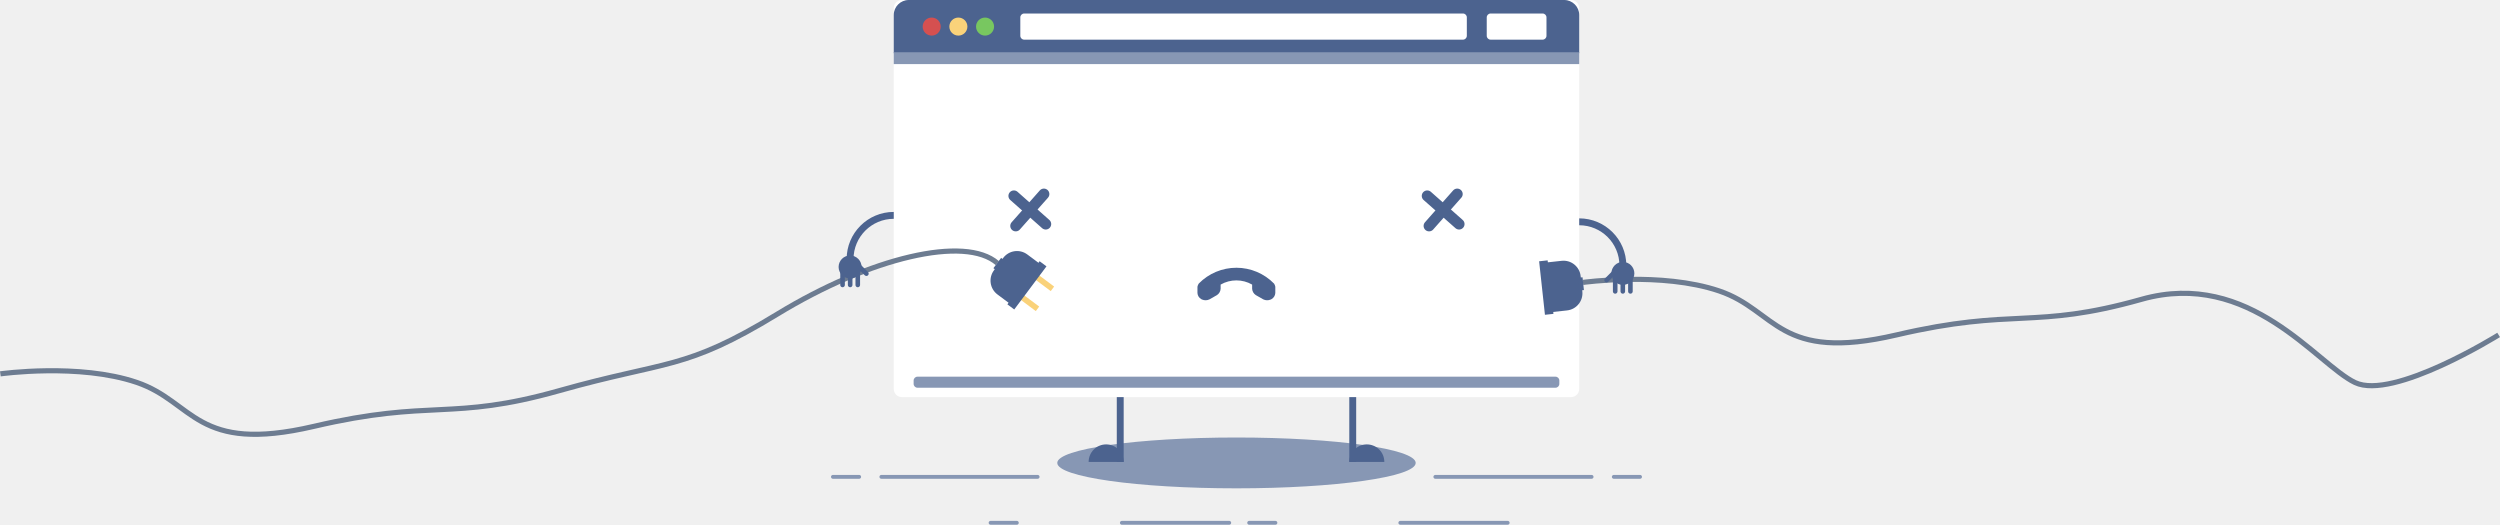
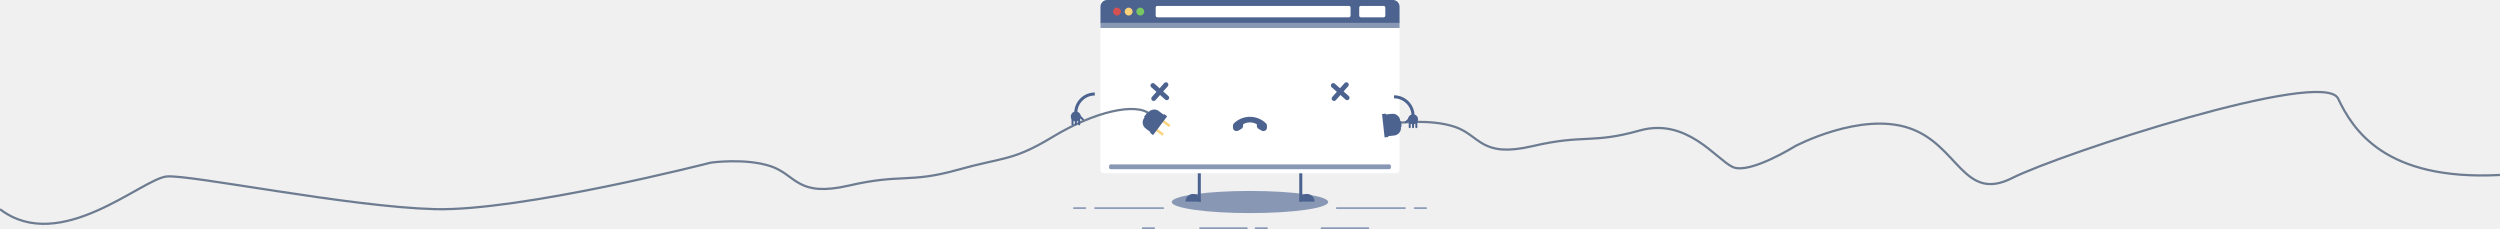
- <svg xmlns="http://www.w3.org/2000/svg" width="1941.475" height="407.503" viewBox="0 0 1941.475 407.503">
+ <svg xmlns="http://www.w3.org/2000/svg" version="1.1" id="Слой_1" x="0px" y="0px" viewBox="0 0 4448.8 407.5" style="enable-background:new 0 0 4448.8 407.5;" xml:space="preserve">
+   <style type="text/css">
+ 	.st0{fill:#8797B4;}
+ 	.st1{fill:#FFFFFF;}
+ 	.st2{fill:#4C638F;}
+ 	.st3{fill:#D55050;}
+ 	.st4{fill:#FAD27A;}
+ 	.st5{fill:#78C760;}
+ 	.st6{fill:none;stroke:#4C638F;stroke-width:8.5;stroke-linecap:round;stroke-miterlimit:10;}
+ 	.st7{fill:none;stroke:#8797B4;stroke-width:3;stroke-linecap:round;stroke-miterlimit:10;}
+ 	.st8{fill:none;stroke:#6D7C91;stroke-width:4;}
+ </style>
  <g id="OBJECTS" transform="translate(567.428 -340.563)">
-     <g id="Group_34" data-name="Group 34" transform="translate(79.417 340.563)">
-       <path id="Path_1449" data-name="Path 1449" d="M452.6,401.864c0,10.9-62.311,19.737-139.179,19.737s-139.179-8.837-139.179-19.737,62.312-19.741,139.179-19.741S452.6,390.962,452.6,401.864Z" transform="translate(-0.028 -42.363)" fill="#8797b4" />
-       <g id="Group_32" data-name="Group 32" transform="translate(4.404)">
-         <g id="Group_6" data-name="Group 6" transform="translate(42.825)">
-           <path id="Rectangle_3" data-name="Rectangle 3" d="M6.346,0H525.987a6.345,6.345,0,0,1,6.345,6.345V302.053a6.345,6.345,0,0,1-6.345,6.345H6.346A6.346,6.346,0,0,1,0,302.053V6.346A6.346,6.346,0,0,1,6.346,0Z" fill="#fff" />
-           <path id="Path_1450" data-name="Path 1450" d="M625.8,197.19H116.781a11.691,11.691,0,0,0-11.657,11.657v29.634H637.456V208.847A11.691,11.691,0,0,0,625.8,197.19Z" transform="translate(-105.124 -197.189)" fill="#4c638f" />
-           <rect id="Rectangle_4" data-name="Rectangle 4" width="532.332" height="9.197" transform="translate(0 40.58)" fill="#8797b4" />
-           <rect id="Rectangle_5" data-name="Rectangle 5" width="346.759" height="20.308" rx="3" transform="translate(98.29 10.492)" fill="#fff" />
-           <rect id="Rectangle_6" data-name="Rectangle 6" width="46.391" height="20.308" rx="3" transform="translate(460.513 10.492)" fill="#fff" />
-           <path id="Path_1451" data-name="Path 1451" d="M131.362,211.619a7.007,7.007,0,1,1-7.009-7.005A7.008,7.008,0,0,1,131.362,211.619Z" transform="translate(-94.89 -190.974)" fill="#d55050" />
-           <path id="Path_1452" data-name="Path 1452" d="M142.64,211.619a7.006,7.006,0,1,1-7.007-7.005A7.008,7.008,0,0,1,142.64,211.619Z" transform="translate(-85.446 -190.974)" fill="#fad27a" />
-           <path id="Path_1453" data-name="Path 1453" d="M153.919,211.619a7.006,7.006,0,1,1-7.005-7.005A7.006,7.006,0,0,1,153.919,211.619Z" transform="translate(-76.004 -190.974)" fill="#78c760" />
+     <g id="Group_34" transform="translate(79.417 340.563)">
+       <path id="Path_1449" class="st0" d="M1716.7,359.5c0,10.9-62.3,19.7-139.2,19.7c-76.9,0-139.2-8.8-139.2-19.7    s62.3-19.7,139.2-19.7C1654.4,339.8,1716.7,348.6,1716.7,359.5z" />
+       <g id="Group_32" transform="translate(4.404)">
+         <g id="Group_6" transform="translate(42.825)">
+           <path id="Rectangle_3" class="st1" d="M1270.5,0h519.6c3.5,0,6.3,2.8,6.3,6.3v295.7c0,3.5-2.8,6.3-6.3,6.3h-519.6      c-3.5,0-6.3-2.8-6.3-6.3V6.3C1264.2,2.8,1267,0,1270.5,0C1270.5,0,1270.5,0,1270.5,0z" />
+           <path id="Path_1450" class="st2" d="M1784.9,0h-509c-6.4,0-11.6,5.2-11.7,11.7v29.6h532.3V11.7C1796.5,5.2,1791.3,0,1784.9,0z" />
+           <rect id="Rectangle_4" x="1264.2" y="40.6" class="st0" width="532.3" height="9.2" />
+           <path id="Rectangle_5" class="st1" d="M1365.5,10.5h340.8c1.7,0,3,1.3,3,3v14.3c0,1.7-1.3,3-3,3h-340.8c-1.7,0-3-1.3-3-3V13.5      C1362.5,11.8,1363.8,10.5,1365.5,10.5z" />
+           <path id="Rectangle_6" class="st1" d="M1727.7,10.5h40.4c1.7,0,3,1.3,3,3v14.3c0,1.7-1.3,3-3,3h-40.4c-1.7,0-3-1.3-3-3V13.5      C1724.7,11.8,1726,10.5,1727.7,10.5z" />
+           <path id="Path_1451" class="st3" d="M1300.6,20.6c0,3.9-3.1,7-7,7c-3.9,0-7-3.1-7-7c0-3.9,3.1-7,7-7      C1297.5,13.6,1300.6,16.8,1300.6,20.6z" />
+           <path id="Path_1452" class="st4" d="M1321.4,20.6c0,3.9-3.1,7-7,7c-3.9,0-7-3.1-7-7c0-3.9,3.1-7,7-7      C1318.2,13.6,1321.4,16.8,1321.4,20.6z" />
+           <path id="Path_1453" class="st5" d="M1342.1,20.6c0,3.9-3.1,7-7,7s-7-3.1-7-7c0-3.9,3.1-7,7-7c0,0,0,0,0,0      C1339,13.6,1342.1,16.8,1342.1,20.6z" />
        </g>
-         <rect id="Rectangle_7" data-name="Rectangle 7" width="501.455" height="8.585" rx="3" transform="translate(58.264 292.522)" fill="#8797b4" />
-         <g id="Group_9" data-name="Group 9" transform="translate(136.131 150.706)">
-           <g id="Group_7" data-name="Group 7">
-             <line id="Line_1" data-name="Line 1" x1="24.723" y1="21.871" transform="translate(0 1.426)" fill="none" stroke="#4c638f" stroke-linecap="round" stroke-miterlimit="10" stroke-width="8.5" />
-             <line id="Line_2" data-name="Line 2" x1="21.871" y2="24.723" transform="translate(1.426)" fill="none" stroke="#4c638f" stroke-linecap="round" stroke-miterlimit="10" stroke-width="8.5" />
+         <path id="Rectangle_7" class="st0" d="M1325.4,292.5h495.5c1.7,0,3,1.3,3,3v2.6c0,1.7-1.3,3-3,3h-495.5c-1.7,0-3-1.3-3-3v-2.6     C1322.4,293.9,1323.8,292.5,1325.4,292.5z" />
+         <g id="Group_9" transform="translate(136.131 150.706)">
+           <g id="Group_7">
+             <line id="Line_1" class="st6" x1="1288.9" y1="23.3" x2="1264.2" y2="1.4" />
+             <line id="Line_2" class="st6" x1="1287.5" y1="0" x2="1265.6" y2="24.7" />
          </g>
-           <g id="Group_8" data-name="Group 8" transform="translate(320.995)">
-             <line id="Line_3" data-name="Line 3" x1="24.723" y1="21.871" transform="translate(0 1.426)" fill="none" stroke="#4c638f" stroke-linecap="round" stroke-miterlimit="10" stroke-width="8.5" />
-             <line id="Line_4" data-name="Line 4" x1="21.871" y2="24.723" transform="translate(1.426)" fill="none" stroke="#4c638f" stroke-linecap="round" stroke-miterlimit="10" stroke-width="8.5" />
+           <g id="Group_8" transform="translate(320.995)">
+             <line id="Line_3" class="st6" x1="1288.9" y1="23.3" x2="1264.2" y2="1.4" />
+             <line id="Line_4" class="st6" x1="1287.5" y1="0" x2="1265.6" y2="24.7" />
          </g>
        </g>
-         <g id="Group_272" data-name="Group 272" transform="translate(0 169.576)">
-           <path id="Path_1479" data-name="Path 1479" d="M2030.61-35.445c-24.988-21.792-98.5-4.559-170.851,39.555S1774.421,39.834,1690.2,63.626s-98.385,6.159-190.371,27.678-92.777-18.949-137.613-34.152-105.863-6.621-105.863-6.621" transform="translate(-1907.324 70.228)" fill="none" stroke="#6d7c91" stroke-width="4" />
-           <g id="Group_17" data-name="Group 17" transform="translate(0 -5)">
-             <g id="Group_10" data-name="Group 10" transform="translate(6.246)">
-               <path id="Path_1454" data-name="Path 1454" d="M90.566,326.07H85.214a36.62,36.62,0,0,1,36.579-36.579v5.354A31.261,31.261,0,0,0,90.566,326.07Z" transform="translate(-85.214 -289.491)" fill="#4c638f" />
+         <g id="Group_31" transform="translate(194.174 308.398)">
+           <g id="Group_28">
+             <g id="Group_27" transform="translate(21.858)">
+               <rect id="Rectangle_8" x="1264.2" y="0" class="st2" width="5.4" height="50.3" />
            </g>
-             <g id="Group_11" data-name="Group 11" transform="translate(0 33.825)">
-               <path id="Path_1455" data-name="Path 1455" d="M99.657,316.823a8.921,8.921,0,1,1-8.921-8.921A8.921,8.921,0,0,1,99.657,316.823Z" transform="translate(-81.814 -307.902)" fill="#4c638f" />
+             <path id="Path_1466" class="st2" d="M1291.4,50.3c0-7.5-6.1-13.6-13.6-13.6c-7.5,0-13.6,6.1-13.6,13.6H1291.4z" />
+           </g>
+           <g id="Group_30" transform="translate(202.422)">
+             <g id="Group_29">
+               <rect id="Rectangle_9" x="1264.2" y="0" class="st2" width="5.4" height="50.3" />
            </g>
-             <g id="Group_12" data-name="Group 12" transform="translate(7.193 44.385)">
-               <path id="Path_1456" data-name="Path 1456" d="M87.513,327.773a1.786,1.786,0,0,1-1.784-1.784V315.436a1.785,1.785,0,1,1,3.57,0v10.553A1.785,1.785,0,0,1,87.513,327.773Z" transform="translate(-85.729 -313.65)" fill="#4c638f" />
-             </g>
-             <g id="Group_15" data-name="Group 15" transform="translate(1.284 44.385)">
-               <g id="Group_13" data-name="Group 13" transform="translate(11.819)">
-                 <path id="Path_1457" data-name="Path 1457" d="M90.732,327.773a1.786,1.786,0,0,1-1.786-1.784V315.436a1.785,1.785,0,1,1,3.57,0v10.553A1.783,1.783,0,0,1,90.732,327.773Z" transform="translate(-88.946 -313.65)" fill="#4c638f" />
-               </g>
-               <g id="Group_14" data-name="Group 14">
-                 <path id="Path_1458" data-name="Path 1458" d="M84.3,327.773a1.783,1.783,0,0,1-1.782-1.784V315.436a1.784,1.784,0,1,1,3.568,0v10.553A1.785,1.785,0,0,1,84.3,327.773Z" transform="translate(-82.513 -313.65)" fill="#4c638f" />
-               </g>
-             </g>
-             <g id="Group_16" data-name="Group 16" transform="translate(12.329 38.708)">
-               <path id="Path_1459" data-name="Path 1459" d="M97.772,321.593a1.782,1.782,0,0,1-1.264-.524l-7.459-7.463a1.784,1.784,0,0,1,2.522-2.524l7.461,7.463a1.786,1.786,0,0,1-1.26,3.048Z" transform="translate(-88.525 -310.56)" fill="#4c638f" />
-             </g>
-           </g>
-           <path id="Path_1476" data-name="Path 1476" d="M1967.491,91.3s-81.869,51.055-111.5,36.988S1774.421,39.834,1690.2,63.626s-98.385,6.159-190.371,27.678-92.777-18.949-137.613-34.152-105.863-6.621-105.863-6.621" transform="translate(-678.324 -0.772)" fill="none" stroke="#6d7c91" stroke-width="4" />
-           <g id="Group_25" data-name="Group 25" transform="translate(575.157)">
-             <g id="Group_18" data-name="Group 18">
-               <path id="Path_1460" data-name="Path 1460" d="M431.455,326.07H426.1a31.26,31.26,0,0,0-31.225-31.225v-5.354A36.621,36.621,0,0,1,431.455,326.07Z" transform="translate(-394.876 -289.491)" fill="#4c638f" />
-             </g>
-             <g id="Group_19" data-name="Group 19" transform="translate(24.98 33.825)">
-               <path id="Path_1461" data-name="Path 1461" d="M408.473,316.823a8.921,8.921,0,1,0,8.922-8.921A8.92,8.92,0,0,0,408.473,316.823Z" transform="translate(-408.473 -307.902)" fill="#4c638f" />
-             </g>
-             <g id="Group_20" data-name="Group 20" transform="translate(32.063 44.385)">
-               <path id="Path_1462" data-name="Path 1462" d="M414.112,327.773a1.783,1.783,0,0,1-1.784-1.784V315.436a1.784,1.784,0,1,1,3.568,0v10.553A1.783,1.783,0,0,1,414.112,327.773Z" transform="translate(-412.328 -313.65)" fill="#4c638f" />
-             </g>
-             <g id="Group_23" data-name="Group 23" transform="translate(26.151 44.385)">
-               <g id="Group_21" data-name="Group 21">
-                 <path id="Path_1463" data-name="Path 1463" d="M410.9,327.773a1.785,1.785,0,0,1-1.786-1.784V315.436a1.785,1.785,0,1,1,3.57,0v10.553A1.785,1.785,0,0,1,410.9,327.773Z" transform="translate(-409.11 -313.65)" fill="#4c638f" />
-               </g>
-               <g id="Group_22" data-name="Group 22" transform="translate(11.822)">
-                 <path id="Path_1464" data-name="Path 1464" d="M417.329,327.773a1.783,1.783,0,0,1-1.784-1.784V315.436a1.784,1.784,0,1,1,3.568,0v10.553A1.783,1.783,0,0,1,417.329,327.773Z" transform="translate(-415.545 -313.65)" fill="#4c638f" />
-               </g>
-             </g>
-             <g id="Group_24" data-name="Group 24" transform="translate(19.465 38.708)">
-               <path id="Path_1465" data-name="Path 1465" d="M407.255,321.593a1.786,1.786,0,0,1-1.26-3.048l7.463-7.463a1.784,1.784,0,0,1,2.522,2.524l-7.463,7.463A1.781,1.781,0,0,1,407.255,321.593Z" transform="translate(-405.471 -310.56)" fill="#4c638f" />
-             </g>
-           </g>
-         </g>
-         <g id="Group_31" data-name="Group 31" transform="translate(194.174 308.398)">
-           <g id="Group_28" data-name="Group 28">
-             <g id="Group_27" data-name="Group 27" transform="translate(21.858)">
-               <rect id="Rectangle_8" data-name="Rectangle 8" width="5.354" height="50.32" fill="#4c638f" />
-             </g>
-             <path id="Path_1466" data-name="Path 1466" d="M214.715,398.642a13.605,13.605,0,1,0-27.211,0Z" transform="translate(-187.504 -348.323)" fill="#4c638f" />
-           </g>
-           <g id="Group_30" data-name="Group 30" transform="translate(202.422)">
-             <g id="Group_29" data-name="Group 29">
-               <rect id="Rectangle_9" data-name="Rectangle 9" width="5.354" height="50.32" fill="#4c638f" />
-             </g>
-             <path id="Path_1467" data-name="Path 1467" d="M297.684,398.642a13.605,13.605,0,1,1,27.211,0Z" transform="translate(-297.683 -348.323)" fill="#4c638f" />
+             <path id="Path_1467" class="st2" d="M1264.2,50.3c0-7.5,6.1-13.6,13.6-13.6c7.5,0,13.6,6.1,13.6,13.6H1264.2z" />
          </g>
        </g>
      </g>
-       <g id="Group_33" data-name="Group 33" transform="translate(0 370.316)">
-         <line id="Line_6" data-name="Line 6" x1="121.336" transform="translate(37.623)" fill="none" stroke="#8797b4" stroke-linecap="round" stroke-miterlimit="10" stroke-width="3" />
-         <line id="Line_7" data-name="Line 7" x1="20.374" fill="none" stroke="#8797b4" stroke-linecap="round" stroke-miterlimit="10" stroke-width="3" />
-         <line id="Line_8" data-name="Line 8" x2="121.336" transform="translate(467.831 0.003)" fill="none" stroke="#8797b4" stroke-linecap="round" stroke-miterlimit="10" stroke-width="3" />
-         <line id="Line_9" data-name="Line 9" x2="83.367" transform="translate(224.39 35.687)" fill="none" stroke="#8797b4" stroke-linecap="round" stroke-miterlimit="10" stroke-width="3" />
-         <line id="Line_10" data-name="Line 10" x2="20.374" transform="translate(606.416 0.003)" fill="none" stroke="#8797b4" stroke-linecap="round" stroke-miterlimit="10" stroke-width="3" />
-         <line id="Line_11" data-name="Line 11" x2="20.374" transform="translate(323.256 35.687)" fill="none" stroke="#8797b4" stroke-linecap="round" stroke-miterlimit="10" stroke-width="3" />
-         <line id="Line_12" data-name="Line 12" x1="83.37" transform="translate(440.634 35.687)" fill="none" stroke="#8797b4" stroke-linecap="round" stroke-miterlimit="10" stroke-width="3" />
-         <line id="Line_13" data-name="Line 13" x1="20.373" transform="translate(122.437 35.687)" fill="none" stroke="#8797b4" stroke-linecap="round" stroke-miterlimit="10" stroke-width="3" />
+       <g id="Group_33" transform="translate(0 370.316)">
+         <line id="Line_6" class="st7" x1="1423.1" y1="0" x2="1301.8" y2="0" />
+         <line id="Line_7" class="st7" x1="1284.5" y1="0" x2="1264.2" y2="0" />
+         <line id="Line_8" class="st7" x1="1732" y1="0" x2="1853.3" y2="0" />
+         <line id="Line_9" class="st7" x1="1488.6" y1="35.7" x2="1571.9" y2="35.7" />
+         <line id="Line_10" class="st7" x1="1870.6" y1="0" x2="1891" y2="0" />
+         <line id="Line_11" class="st7" x1="1587.4" y1="35.7" x2="1607.8" y2="35.7" />
+         <line id="Line_12" class="st7" x1="1788.2" y1="35.7" x2="1704.8" y2="35.7" />
+         <line id="Line_13" class="st7" x1="1407" y1="35.7" x2="1386.6" y2="35.7" />
      </g>
    </g>
    <g id="phone-call-auricular-symbol-in-black" transform="translate(427.197 566.005) rotate(135)">
-       <path id="Path_428" data-name="Path 428" d="M48.518,38.842l-.243-.731a6.852,6.852,0,0,0-4.188-3.958l-6.4-1.749A6.274,6.274,0,0,0,32.2,33.837l-2.317,2.317a24.581,24.581,0,0,1-17.3-17.3L14.9,16.537a6.268,6.268,0,0,0,1.433-5.481L14.59,4.65A6.845,6.845,0,0,0,10.629.465L9.9.219A5.811,5.811,0,0,0,4.484,1.5L1.018,4.966A6.466,6.466,0,0,0,0,7.35,40.913,40.913,0,0,0,41.285,48.728a6.44,6.44,0,0,0,2.49-1.006l3.466-3.467A5.811,5.811,0,0,0,48.518,38.842Z" fill="#4c638f" />
+       <path id="Path_428" class="st2" d="M-845.4-855.1l-0.2-0.7c-0.7-1.9-2.3-3.3-4.2-4l-6.4-1.7c-2-0.4-4,0.1-5.5,1.4l-2.3,2.3    c-8.4-2.3-15-8.9-17.3-17.3l2.3-2.3c1.3-1.5,1.9-3.5,1.4-5.5l-1.7-6.4c-0.6-1.9-2.1-3.4-4-4.2l-0.7-0.2c-1.9-0.5-3.9,0-5.4,1.3    l-3.5,3.5c-0.5,0.7-0.8,1.5-1,2.4c-0.3,22.6,17.8,41.1,40.4,41.4c0.3,0,0.6,0,0.8,0c0.9-0.2,1.7-0.5,2.5-1l3.5-3.5    C-845.3-851.1-844.9-853.2-845.4-855.1z" />
    </g>
-     <g id="Group_269" data-name="Group 269" transform="translate(-594.503 509.367)">
-       <path id="Path_1478" data-name="Path 1478" d="M0,0H4.409V24.675H0Z" transform="translate(823.307 42.497) rotate(-53.235)" fill="#fad27a" />
-       <rect id="Rectangle_295" data-name="Rectangle 295" width="4.409" height="24.675" transform="translate(834.114 69.257) rotate(126.765)" fill="#fad27a" />
-       <rect id="Rectangle_296" data-name="Rectangle 296" width="6.651" height="41.79" transform="matrix(0.801, 0.599, -0.599, 0.801, 834.429, 34.066)" fill="#4c638f" />
-       <path id="Path_1474" data-name="Path 1474" d="M10.9,38.313,23.82,40.769,31.06,2.7,18.142.238A13.4,13.4,0,0,0,2.471,10.9L.239,22.642A13.4,13.4,0,0,0,10.9,38.313Z" transform="matrix(0.899, 0.438, -0.438, 0.899, 808.676, 20.655)" fill="#4c638f" />
-       <rect id="Rectangle_298" data-name="Rectangle 298" width="3.467" height="9.989" transform="translate(801.32 41.53) rotate(-143.232)" fill="#4c638f" />
-       <g id="Group_270" data-name="Group 270" transform="translate(1973.336 -516.452) rotate(137)">
-         <rect id="Rectangle_300" data-name="Rectangle 300" width="6.651" height="41.79" transform="matrix(0.801, 0.599, -0.599, 0.801, 944.429, 72.066)" fill="#4c638f" />
-         <path id="Path_1475" data-name="Path 1475" d="M10.9,38.313,23.82,40.769,31.06,2.7,18.142.238A13.4,13.4,0,0,0,2.471,10.9L.239,22.642A13.4,13.4,0,0,0,10.9,38.313Z" transform="matrix(0.899, 0.438, -0.438, 0.899, 918.676, 58.655)" fill="#4c638f" />
-         <rect id="Rectangle_299" data-name="Rectangle 299" width="3.467" height="9.989" transform="translate(911.32 79.53) rotate(-143.232)" fill="#4c638f" />
+   </g>
+   <g id="Group_272" transform="translate(0 169.576)">
+     <path id="Path_1479_2_" class="st8" d="M2046.8,33.8c-25.2-21.8-99.4-4.6-172.5,39.6s-86.1,35.7-171.2,59.5   c-85,23.8-99.3,6.2-192.2,27.7c-92.9,21.5-93.7-18.9-138.9-34.2c-45.3-15.2-106.9-6.6-106.9-6.6s-339,86.9-491.6,82.8   c-152.6-4.1-433-61.3-476.3-58.2S106.9,284.6,0,202.7" />
+     <g id="Group_17" transform="translate(0 -5)">
+       <g id="Group_10" transform="translate(6.246)">
+         <path id="Path_1454" class="st2" d="M1910.8,36.6h-5.4c0-20.2,16.4-36.6,36.6-36.6v5.4C1924.8,5.4,1910.9,19.3,1910.8,36.6z" />
+       </g>
+       <g id="Group_11" transform="translate(0 33.825)">
+         <path id="Path_1455" class="st2" d="M1923.3,8.9c0,4.9-4,8.9-8.9,8.9c-4.9,0-8.9-4-8.9-8.9c0-4.9,4-8.9,8.9-8.9c0,0,0,0,0,0     C1919.3,0,1923.3,4,1923.3,8.9z" />
+       </g>
+       <g id="Group_12" transform="translate(7.193 44.385)">
+         <path id="Path_1456" class="st2" d="M1907.3,14.1c-1,0-1.8-0.8-1.8-1.8V1.8c0-1,0.8-1.8,1.8-1.8c1,0,1.8,0.8,1.8,1.8c0,0,0,0,0,0     v10.6C1909.1,13.3,1908.3,14.1,1907.3,14.1L1907.3,14.1z" />
+       </g>
+       <g id="Group_15" transform="translate(1.284 44.385)">
+         <g id="Group_13" transform="translate(11.819)">
+           <path id="Path_1457" class="st2" d="M1907.3,14.1c-1,0-1.8-0.8-1.8-1.8V1.8c0-1,0.8-1.8,1.8-1.8c1,0,1.8,0.8,1.8,1.8      c0,0,0,0,0,0v10.6C1909.1,13.3,1908.3,14.1,1907.3,14.1C1907.3,14.1,1907.3,14.1,1907.3,14.1z" />
+         </g>
+         <g id="Group_14">
+           <path id="Path_1458" class="st2" d="M1907.3,14.1c-1,0-1.8-0.8-1.8-1.8V1.8c0-1,0.8-1.8,1.8-1.8c1,0,1.8,0.8,1.8,1.8v10.6      C1909.1,13.3,1908.3,14.1,1907.3,14.1L1907.3,14.1z" />
+         </g>
+       </g>
+       <g id="Group_16" transform="translate(12.329 38.708)">
+         <path id="Path_1459" class="st2" d="M1914.7,11c-0.5,0-0.9-0.2-1.3-0.5L1906,3c-0.7-0.7-0.7-1.8,0-2.5c0.7-0.7,1.8-0.7,2.5,0     L1916,8c0.7,0.7,0.7,1.8,0,2.5C1915.7,10.8,1915.2,11,1914.7,11L1914.7,11z" />
+       </g>
+     </g>
+     <path id="Path_1476_1_" class="st8" d="M4448.7,141.8c-205.3,10.7-262-81.2-288-136s-493.8,98-580.3,141.6s-95.3-59.2-182.6-88.9   c-87.3-29.7-203.2,32-203.2,32s-81.9,51.1-111.5,37c-29.6-14.1-81.6-88.5-165.8-64.7C2833.1,86.6,2819,69,2727,90.5   c-92,21.5-92.8-18.9-137.6-34.2c-44.8-15.2-105.9-6.6-105.9-6.6" />
+     <g id="Group_25" transform="translate(575.157)">
+       <g id="Group_18">
+         <path id="Path_1460" class="st2" d="M1942.1,36.6h-5.4c0-17.2-14-31.2-31.2-31.2V0C1925.7,0,1942,16.4,1942.1,36.6z" />
+       </g>
+       <g id="Group_19" transform="translate(24.98 33.825)">
+         <path id="Path_1461" class="st2" d="M1905.5,8.9c0,4.9,4,8.9,8.9,8.9c4.9,0,8.9-4,8.9-8.9c0-4.9-4-8.9-8.9-8.9     C1909.5,0,1905.5,4,1905.5,8.9C1905.5,8.9,1905.5,8.9,1905.5,8.9z" />
+       </g>
+       <g id="Group_20" transform="translate(32.063 44.385)">
+         <path id="Path_1462" class="st2" d="M1907.3,14.1c-1,0-1.8-0.8-1.8-1.8c0,0,0,0,0,0V1.8c0-1,0.8-1.8,1.8-1.8c1,0,1.8,0.8,1.8,1.8     c0,0,0,0,0,0v10.6C1909.1,13.3,1908.3,14.1,1907.3,14.1C1907.3,14.1,1907.3,14.1,1907.3,14.1z" />
+       </g>
+       <g id="Group_23" transform="translate(26.151 44.385)">
+         <g id="Group_21">
+           <path id="Path_1463" class="st2" d="M1907.3,14.1c-1,0-1.8-0.8-1.8-1.8l0,0V1.8c0-1,0.8-1.8,1.8-1.8s1.8,0.8,1.8,1.8v10.6      C1909.1,13.3,1908.3,14.1,1907.3,14.1z" />
+         </g>
+         <g id="Group_22" transform="translate(11.822)">
+           <path id="Path_1464" class="st2" d="M1907.3,14.1c-1,0-1.8-0.8-1.8-1.8c0,0,0,0,0,0V1.8c0-1,0.8-1.8,1.8-1.8      c1,0,1.8,0.8,1.8,1.8c0,0,0,0,0,0v10.6C1909.1,13.3,1908.3,14.1,1907.3,14.1C1907.3,14.1,1907.3,14.1,1907.3,14.1z" />
+         </g>
+       </g>
+       <g id="Group_24" transform="translate(19.465 38.708)">
+         <path id="Path_1465" class="st2" d="M1907.3,11c-1,0-1.8-0.8-1.8-1.8c0-0.5,0.2-0.9,0.5-1.3l7.5-7.5c0.7-0.7,1.8-0.7,2.5,0     c0.7,0.7,0.7,1.8,0,2.5l-7.5,7.5C1908.2,10.8,1907.7,11,1907.3,11z" />
      </g>
    </g>
  </g>
+   <g id="Group_269" transform="translate(-594.503 509.367)">
+     <path id="Path_1478" class="st4" d="M2654.9-298.1l2.6-3.5l19.8,14.8l-2.6,3.5L2654.9-298.1z" />
+     <rect id="Rectangle_295" x="2652.3" y="-289.3" transform="matrix(0.5985 -0.8011 0.8011 0.5985 1287.54 2015.349)" class="st4" width="4.4" height="24.7" />
+     <rect id="Rectangle_296" x="2635.3" y="-291.1" transform="matrix(0.5989 -0.8008 0.8008 0.5989 1295.904 2011.743)" class="st2" width="41.8" height="6.7" />
+     <path id="Path_1474" class="st2" d="M2633.3-280.7l10.5,7.9l23.2-31.1l-10.5-7.9c-5.9-4.4-14.3-3.2-18.8,2.7c0,0,0,0,0,0l-7.1,9.6   C2626.1-293.5,2627.4-285.1,2633.3-280.7C2633.3-280.7,2633.3-280.7,2633.3-280.7z" />
+     <rect id="Rectangle_298" x="2629.5" y="-305.8" transform="matrix(0.5986 -0.8011 0.8011 0.5986 1301.142 1988.366)" class="st2" width="10" height="3.5" />
+     <g id="Group_270" transform="translate(1973.336 -516.452) rotate(137)">
+       <rect id="Rectangle_300" x="-640.6" y="-930.2" transform="matrix(0.8008 0.5989 -0.5989 0.8008 -671.4608 200.5348)" class="st2" width="6.7" height="41.8" />
+       <path id="Path_1475" class="st2" d="M-660.1-902.2l10.5,7.9l23.2-31.1l-10.5-7.9c-5.9-4.4-14.3-3.2-18.8,2.7c0,0,0,0,0,0l-7.1,9.6    C-667.3-915-666.1-906.6-660.1-902.2C-660.1-902.2-660.1-902.2-660.1-902.2z" />
+       <rect id="Rectangle_299" x="-660.6" y="-930.6" transform="matrix(0.8011 0.5986 -0.5986 0.8011 -685.1075 210.2669)" class="st2" width="3.5" height="10" />
+     </g>
+   </g>
</svg>
